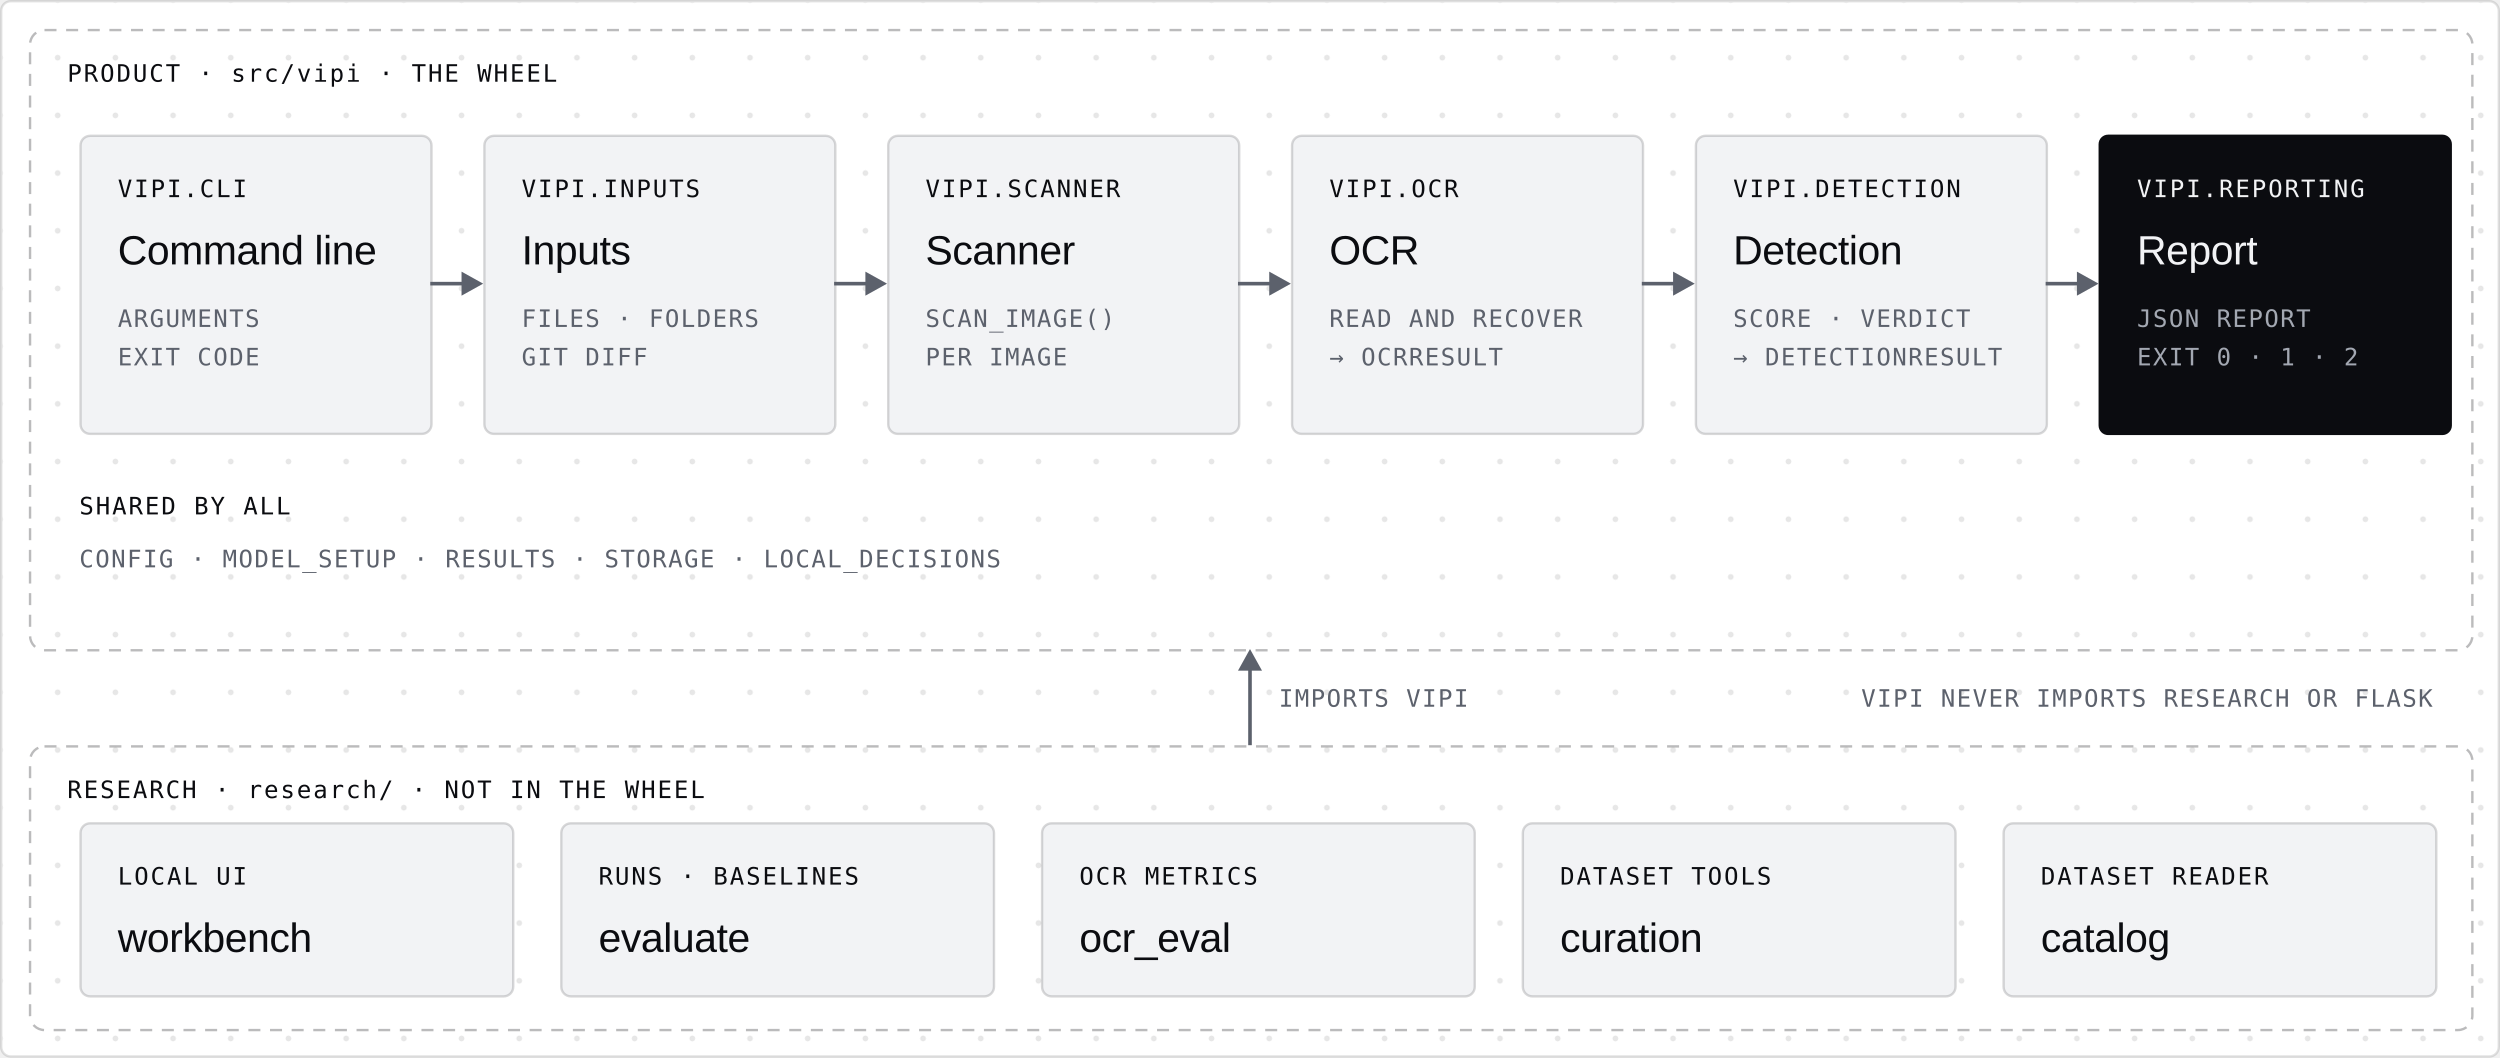
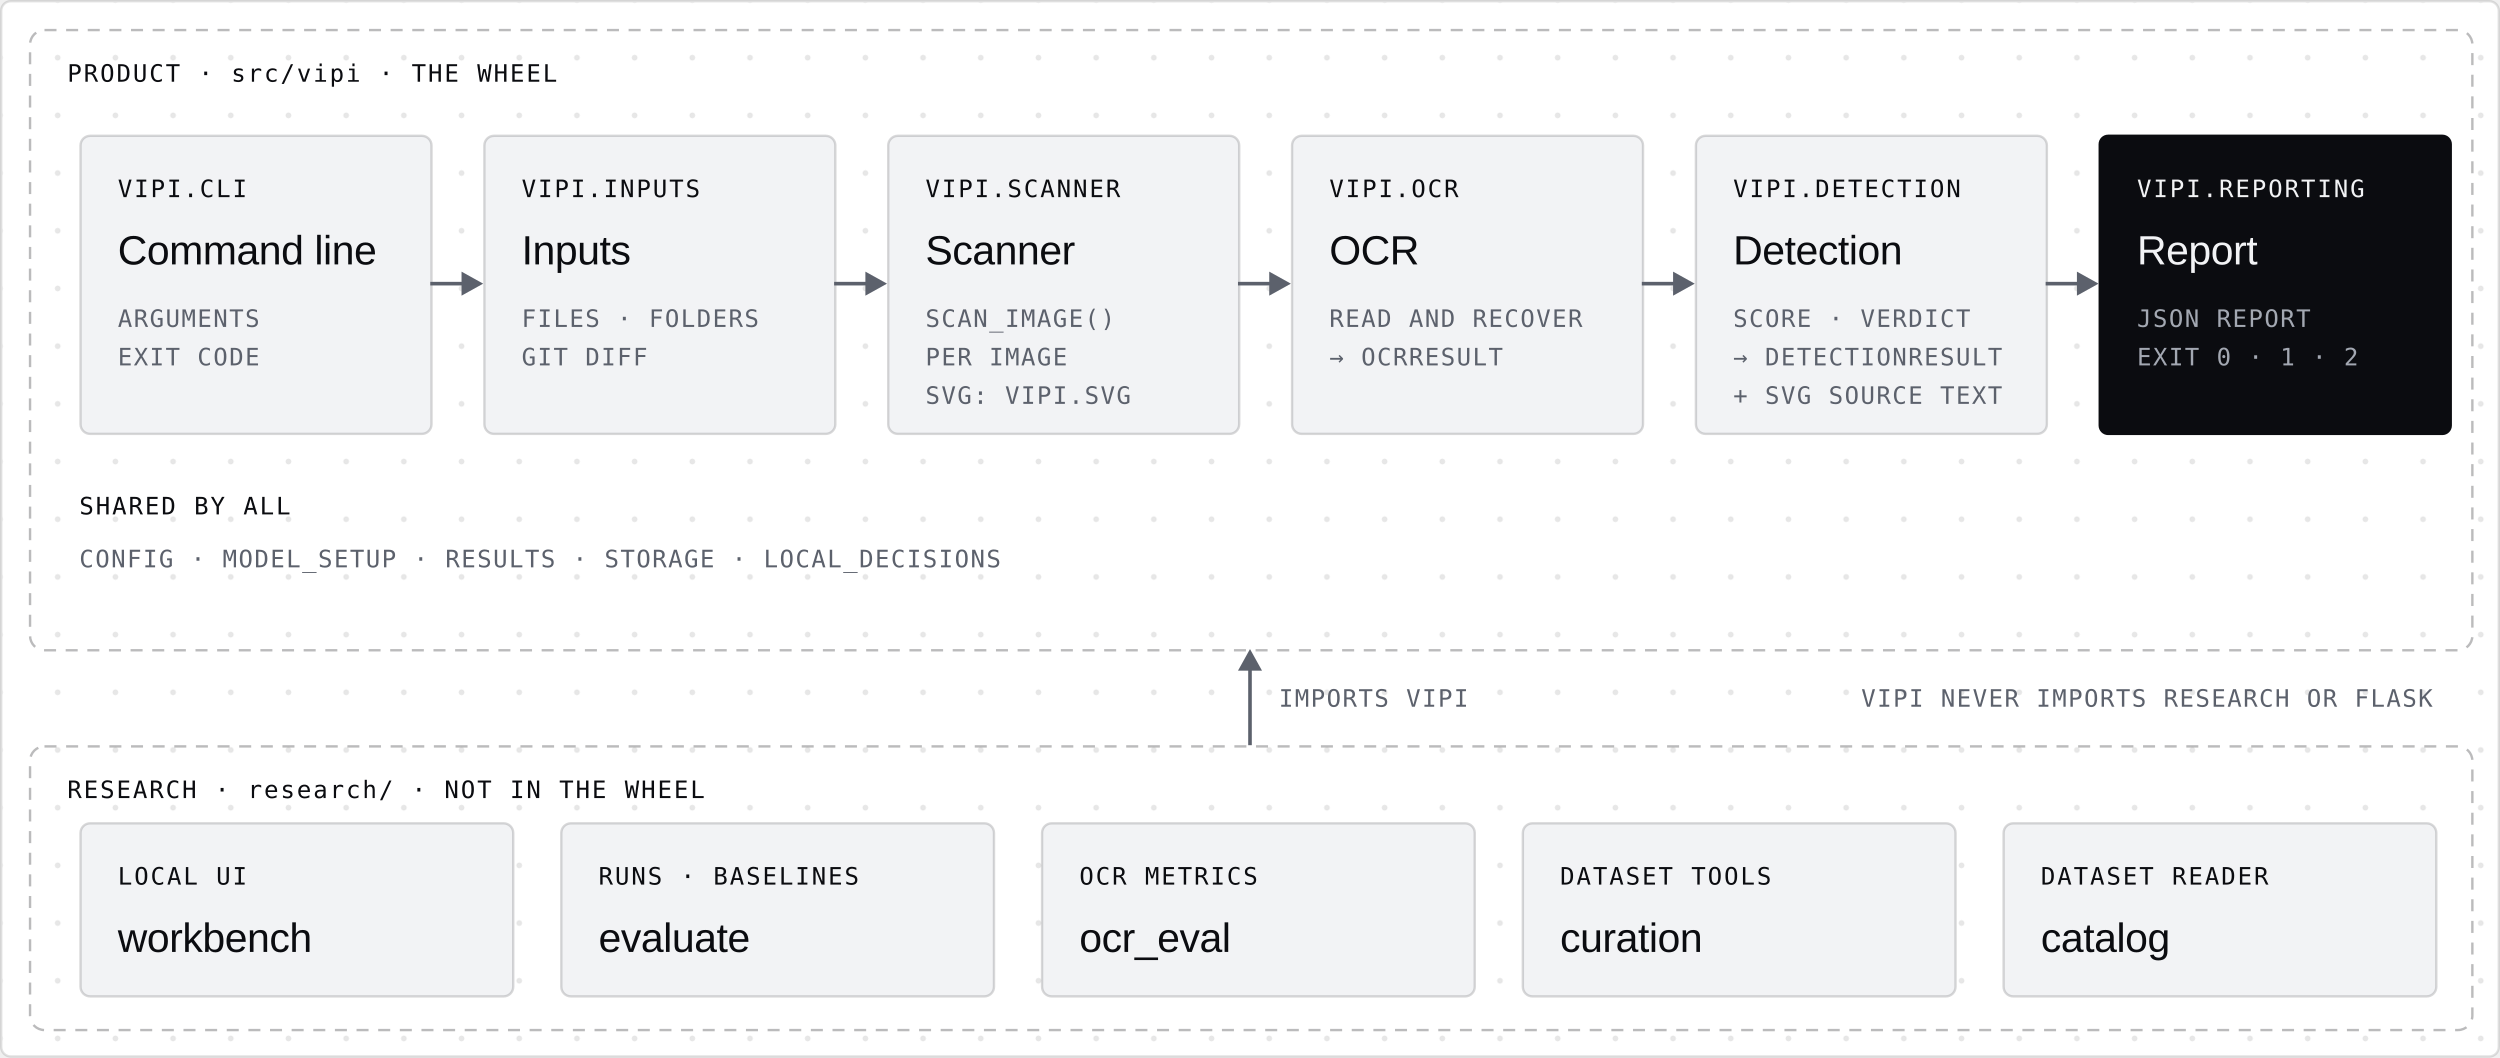
<svg xmlns="http://www.w3.org/2000/svg" viewBox="0 0 1040 440" role="img" aria-labelledby="title desc">
  <defs>
    <style>
      .bg { fill: #FFFFFF; stroke: rgba(11,12,16,.12); }
      .dot { fill: rgba(11,12,16,.10); }
      .card { fill: #F2F3F5; stroke: rgba(11,12,16,.16); }
      .group { fill: none; stroke: rgba(11,12,16,.28); stroke-dasharray: 5 4; }
      .ink { fill: #0B0C10; }
      .wire { fill: none; stroke: #5C616C; stroke-width: 1.5; }
      .dash { fill: none; stroke: #5C616C; stroke-width: 1.5; stroke-dasharray: 5 4; }
      .head { fill: #5C616C; }
      .title { fill: #0B0C10; font: 500 17px "Geist", "Helvetica Neue", Arial, sans-serif; letter-spacing: -0.01em; }
      .title-inv { fill: #F2F3F5; font: 500 17px "Geist", "Helvetica Neue", Arial, sans-serif; letter-spacing: -0.01em; }
      .mono { fill: #5C616C; font: 500 10px "Geist Mono", ui-monospace, Menlo, Consolas, monospace; letter-spacing: .06em; }
      .step { fill: #0B0C10; font: 500 10px "Geist Mono", ui-monospace, Menlo, Consolas, monospace; letter-spacing: .08em; }
      .mono-inv { fill: #A3A8B2; font: 500 10px "Geist Mono", ui-monospace, Menlo, Consolas, monospace; letter-spacing: .06em; }
      .step-inv { fill: #F2F3F5; font: 500 10px "Geist Mono", ui-monospace, Menlo, Consolas, monospace; letter-spacing: .08em; }
      .clean { fill: #30A46C; }
      .injection { fill: #E5484D; }
      .review { fill: #F5A524; }
      .steel { fill: #5C616C; }
      @media (prefers-color-scheme: dark) {
        .bg { fill: #121318; stroke: rgba(242,243,245,.12); }
        .dot { fill: rgba(242,243,245,.09); }
        .card { fill: #0B0C10; stroke: rgba(242,243,245,.16); }
        .group { stroke: rgba(242,243,245,.28); }
        .ink { fill: #F2F3F5; }
        .wire, .dash { stroke: #A3A8B2; }
        .head, .steel { fill: #A3A8B2; }
        .title, .step { fill: #F2F3F5; }
        .title-inv, .step-inv { fill: #0B0C10; }
        .mono { fill: #A3A8B2; }
        .mono-inv { fill: #5C616C; }
      }
    </style>
    <pattern id="raster" width="24" height="24" patternUnits="userSpaceOnUse" x="12" y="12">
      <circle class="dot" cx="12" cy="12" r="1.2" />
    </pattern>
  </defs>
  <rect class="bg" x="0.5" y="0.5" width="1039" height="439" rx="4" />
  <rect x="1" y="1" width="1038" height="438" rx="4" fill="url(#raster)" />
  <rect class="group" x="12.5" y="12.5" width="1016" height="258" rx="6" />
  <text class="step" x="28" y="34">PRODUCT · src/vipi · THE WHEEL</text>
  <rect class="card" x="33.5" y="56.5" width="146" height="124" rx="4" />
  <text class="step" x="49" y="82">VIPI.CLI</text>
  <text class="title" x="49" y="110">Command line</text>
  <text class="mono" x="49" y="136">ARGUMENTS</text>
  <text class="mono" x="49" y="152">EXIT CODE</text>
  <rect class="card" x="201.5" y="56.5" width="146" height="124" rx="4" />
  <text class="step" x="217" y="82">VIPI.INPUTS</text>
  <text class="title" x="217" y="110">Inputs</text>
  <text class="mono" x="217" y="136">FILES · FOLDERS</text>
  <text class="mono" x="217" y="152">GIT DIFF</text>
  <path class="wire" d="M179 118H193" />
  <path class="head" d="M201 118l-9-5v10z" />
  <rect class="card" x="369.5" y="56.5" width="146" height="124" rx="4" />
  <text class="step" x="385" y="82">VIPI.SCANNER</text>
  <text class="title" x="385" y="110">Scanner</text>
  <text class="mono" x="385" y="136">SCAN_IMAGE()</text>
  <text class="mono" x="385" y="152">PER IMAGE</text>
+   <text class="mono" x="385" y="168">SVG: VIPI.SVG</text>
  <path class="wire" d="M347 118H361" />
  <path class="head" d="M369 118l-9-5v10z" />
  <rect class="card" x="537.5" y="56.5" width="146" height="124" rx="4" />
  <text class="step" x="553" y="82">VIPI.OCR</text>
  <text class="title" x="553" y="110">OCR</text>
  <text class="mono" x="553" y="136">READ AND RECOVER</text>
  <text class="mono" x="553" y="152">→ OCRRESULT</text>
  <path class="wire" d="M515 118H529" />
  <path class="head" d="M537 118l-9-5v10z" />
  <rect class="card" x="705.5" y="56.5" width="146" height="124" rx="4" />
  <text class="step" x="721" y="82">VIPI.DETECTION</text>
  <text class="title" x="721" y="110">Detection</text>
  <text class="mono" x="721" y="136">SCORE · VERDICT</text>
  <text class="mono" x="721" y="152">→ DETECTIONRESULT</text>
+   <text class="mono" x="721" y="168">+ SVG SOURCE TEXT</text>
  <path class="wire" d="M683 118H697" />
  <path class="head" d="M705 118l-9-5v10z" />
  <rect class="ink" x="873" y="56" width="147" height="125" rx="4" />
  <text class="step-inv" x="889" y="82">VIPI.REPORTING</text>
  <text class="title-inv" x="889" y="110">Report</text>
  <text class="mono-inv" x="889" y="136">JSON REPORT</text>
  <text class="mono-inv" x="889" y="152">EXIT 0 · 1 · 2</text>
  <path class="wire" d="M851 118H865" />
  <path class="head" d="M873 118l-9-5v10z" />
  <text class="step" x="33" y="214">SHARED BY ALL</text>
  <text class="mono" x="33" y="236">CONFIG · MODEL_SETUP · RESULTS · STORAGE · LOCAL_DECISIONS</text>
  <rect class="group" x="12.5" y="310.5" width="1016" height="118" rx="6" />
  <text class="step" x="28" y="332">RESEARCH · research/ · NOT IN THE WHEEL</text>
  <rect class="card" x="33.5" y="342.5" width="180" height="72" rx="4" />
  <text class="step" x="49" y="368">LOCAL UI</text>
  <text class="title" x="49" y="396">workbench</text>
  <rect class="card" x="233.5" y="342.5" width="180" height="72" rx="4" />
  <text class="step" x="249" y="368">RUNS · BASELINES</text>
  <text class="title" x="249" y="396">evaluate</text>
  <rect class="card" x="433.5" y="342.5" width="180" height="72" rx="4" />
  <text class="step" x="449" y="368">OCR METRICS</text>
  <text class="title" x="449" y="396">ocr_eval</text>
  <rect class="card" x="633.5" y="342.5" width="180" height="72" rx="4" />
  <text class="step" x="649" y="368">DATASET TOOLS</text>
  <text class="title" x="649" y="396">curation</text>
  <rect class="card" x="833.5" y="342.5" width="180" height="72" rx="4" />
  <text class="step" x="849" y="368">DATASET READER</text>
  <text class="title" x="849" y="396">catalog</text>
  <path class="wire" d="M520 310V278" />
  <path class="head" d="M520 270l-5 9h10z" />
  <text class="mono" x="532" y="294">IMPORTS VIPI</text>
  <text class="mono" x="1012" y="294" text-anchor="end">VIPI NEVER IMPORTS RESEARCH OR FLASK</text>
</svg>
